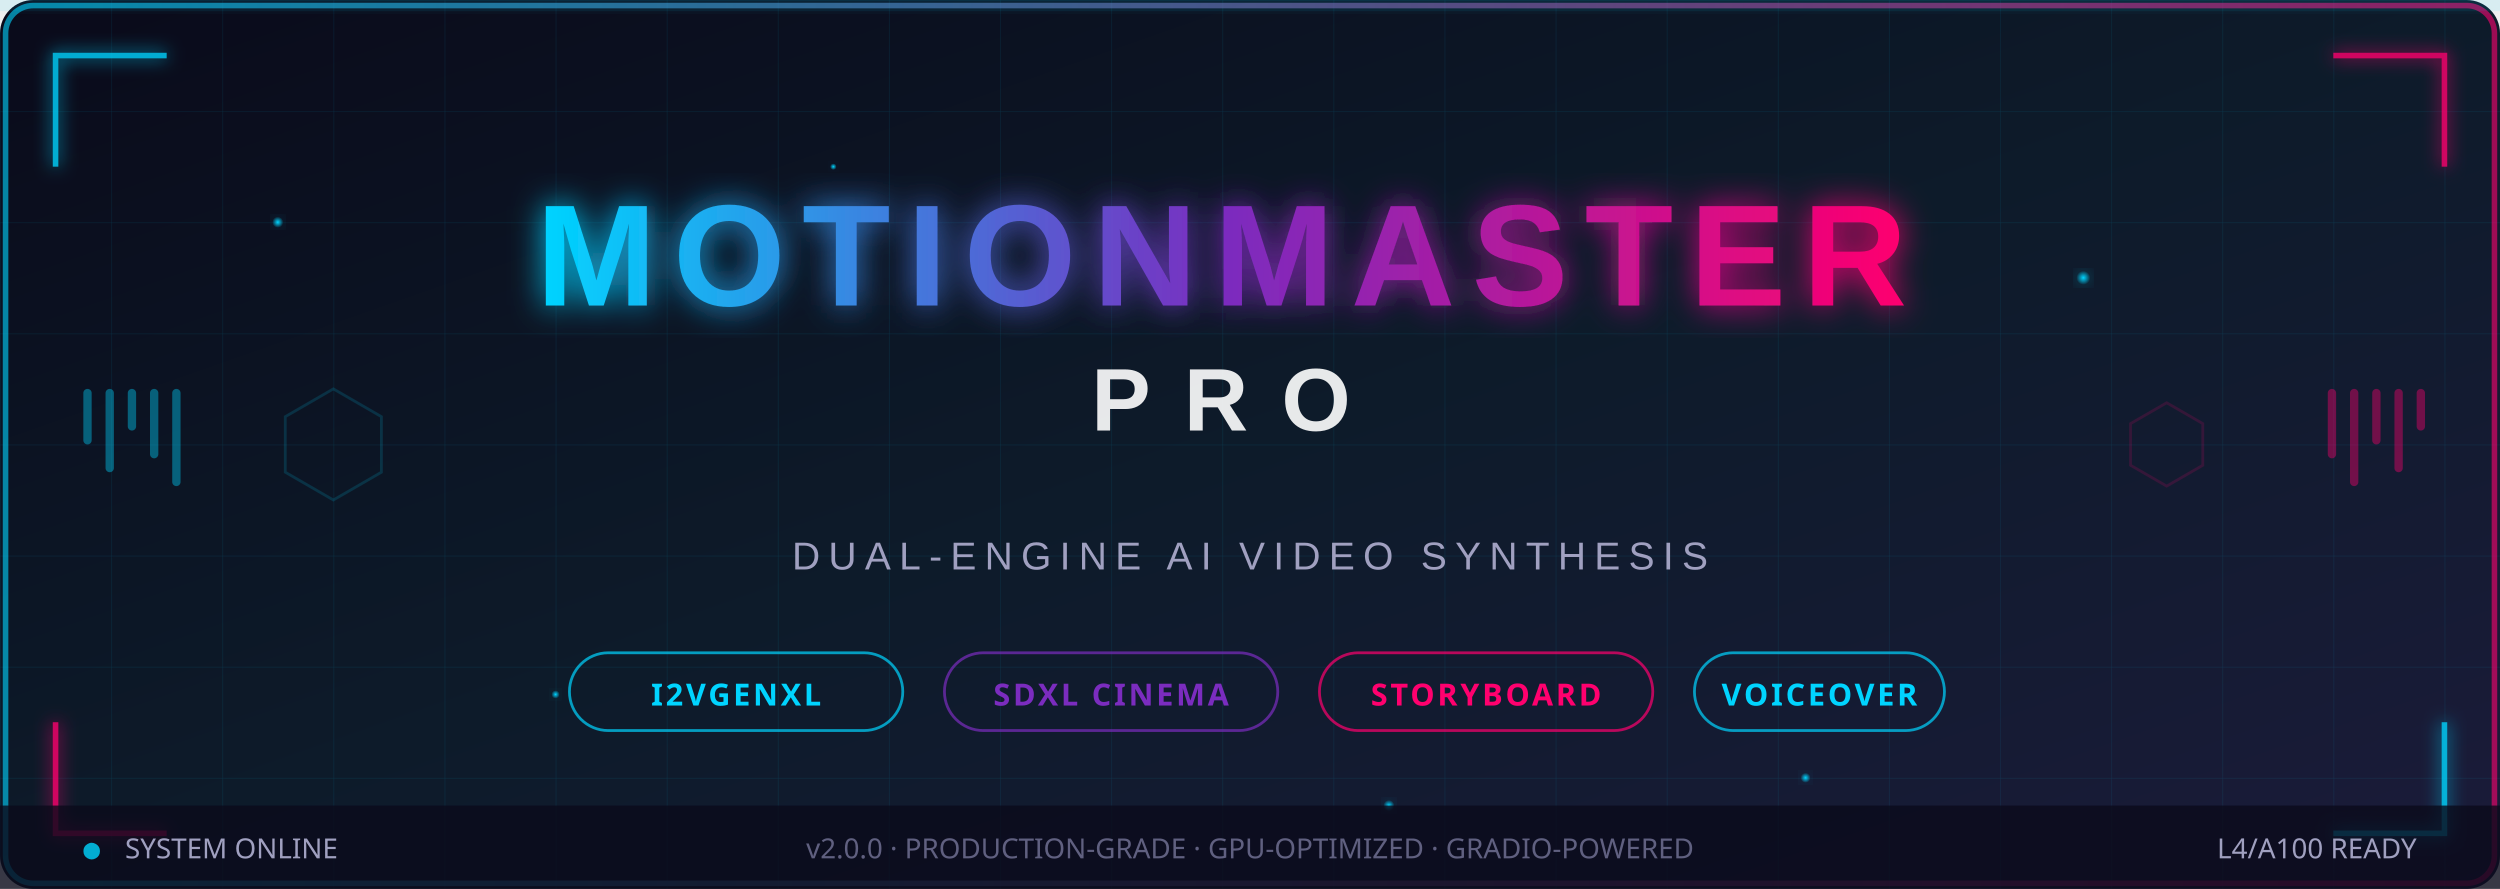
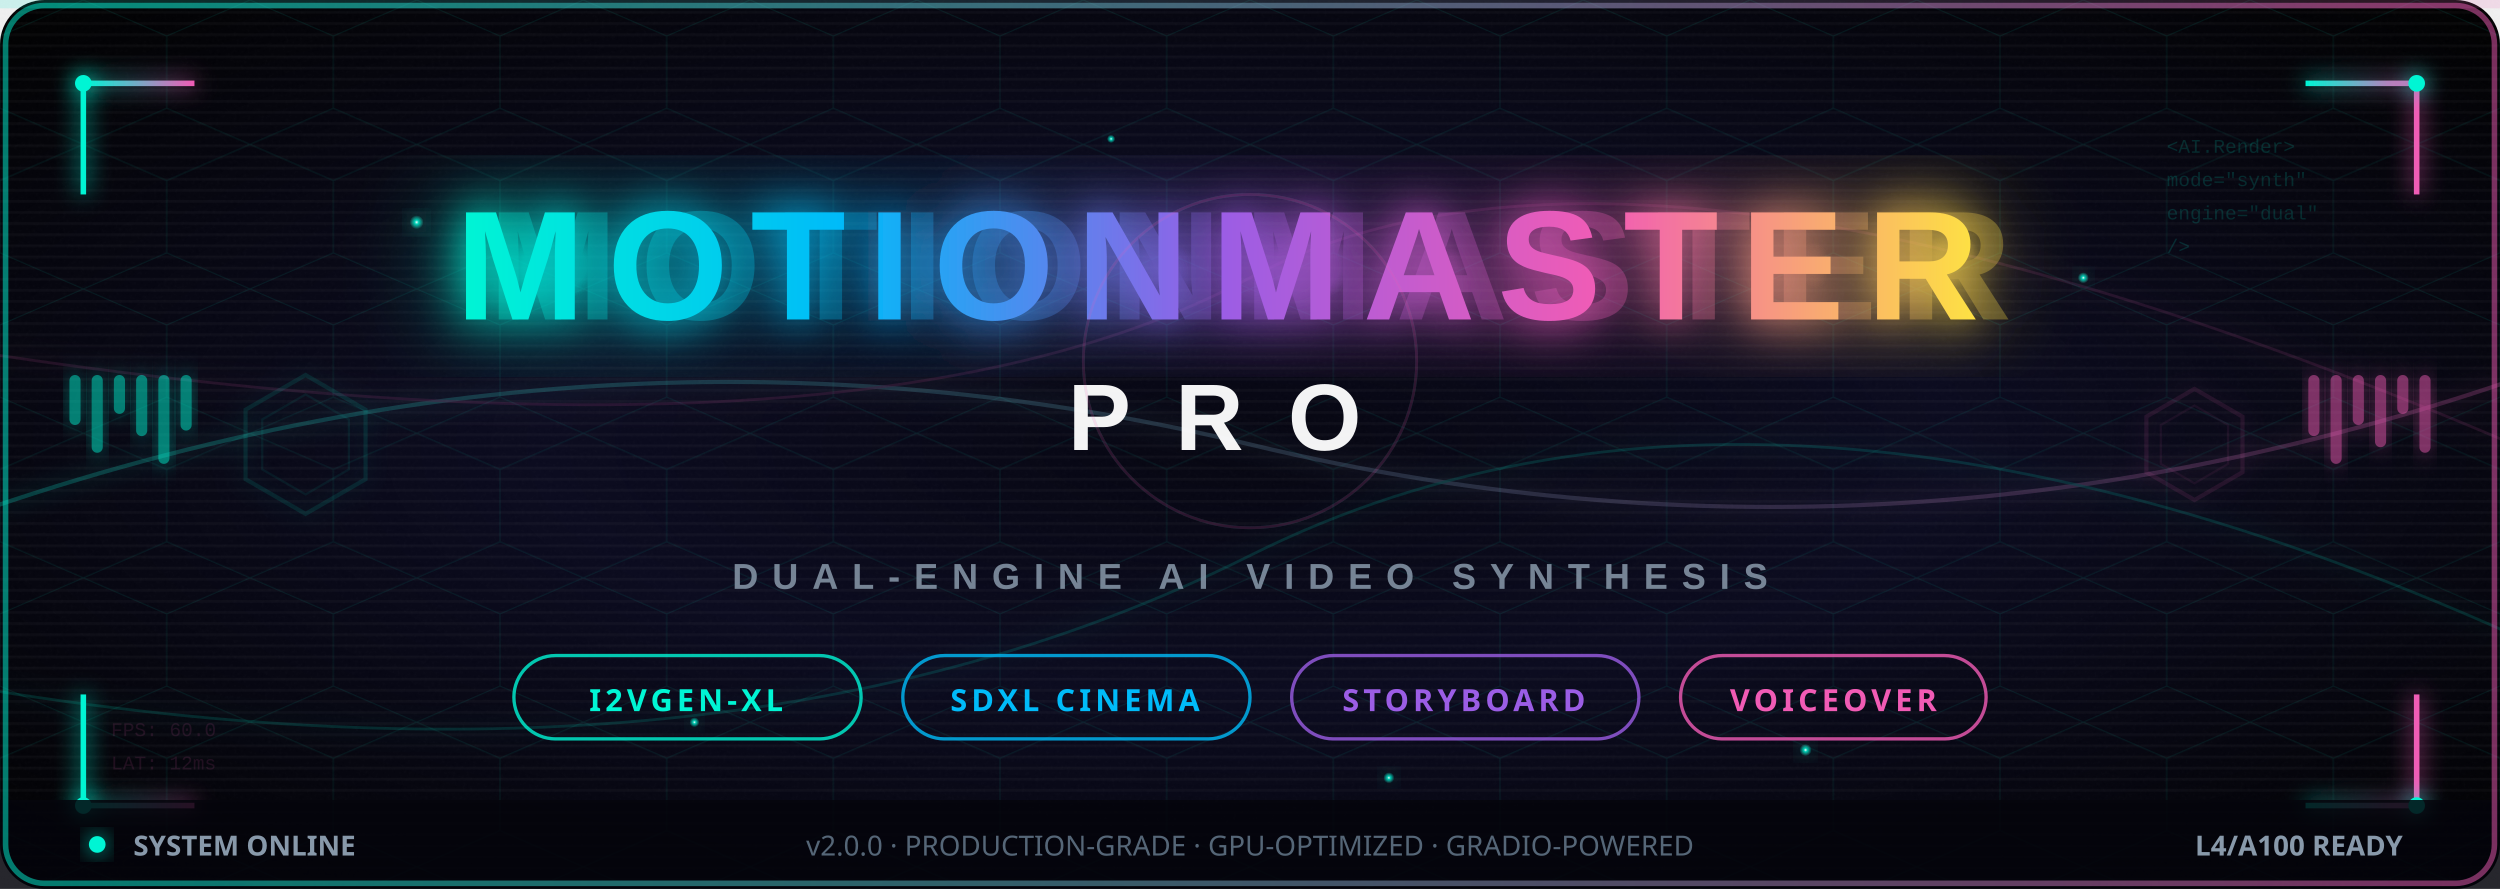
<svg xmlns="http://www.w3.org/2000/svg" viewBox="0 0 900 320">
  <defs>
-     <linearGradient id="bgGrad" x1="0%" y1="0%" x2="100%" y2="100%">
-       <stop offset="0%" stop-color="#0a0a1a" />
-       <stop offset="50%" stop-color="#0d1b2a" />
-       <stop offset="100%" stop-color="#1b1b3a" />
+     <radialGradient id="bgCore" cx="50%" cy="50%" r="70%">
+       <stop offset="0%" stop-color="#050510" />
+       <stop offset="40%" stop-color="#0a0a1e" />
+       <stop offset="100%" stop-color="#000000" />
+     </radialGradient>
+     <linearGradient id="aurora" x1="0%" y1="0%" x2="100%" y2="100%">
+       <stop offset="0%" stop-color="#00f5d4" stop-opacity="0.0">
+         <animate attributeName="stop-opacity" values="0.0;0.15;0.0" dur="8s" repeatCount="indefinite" />
+       </stop>
+       <stop offset="30%" stop-color="#00bbf9" stop-opacity="0.0">
+         <animate attributeName="stop-opacity" values="0.0;0.12;0.0" dur="8s" begin="1s" repeatCount="indefinite" />
+       </stop>
+       <stop offset="60%" stop-color="#9b5de5" stop-opacity="0.0">
+         <animate attributeName="stop-opacity" values="0.0;0.10;0.0" dur="8s" begin="2s" repeatCount="indefinite" />
+       </stop>
+       <stop offset="100%" stop-color="#f15bb5" stop-opacity="0.0">
+         <animate attributeName="stop-opacity" values="0.0;0.08;0.0" dur="8s" begin="3s" repeatCount="indefinite" />
+       </stop>
    </linearGradient>
-     <linearGradient id="titleGrad" x1="0%" y1="0%" x2="100%" y2="0%">
-       <stop offset="0%" stop-color="#00d4ff">
-         <animate attributeName="stop-color" values="#00d4ff;#7b2cbf;#ff006e;#00d4ff" dur="6s" repeatCount="indefinite" />
-       </stop>
-       <stop offset="50%" stop-color="#7b2cbf">
-         <animate attributeName="stop-color" values="#7b2cbf;#ff006e;#00d4ff;#7b2cbf" dur="6s" repeatCount="indefinite" />
-       </stop>
-       <stop offset="100%" stop-color="#ff006e">
-         <animate attributeName="stop-color" values="#ff006e;#00d4ff;#7b2cbf;#ff006e" dur="6s" repeatCount="indefinite" />
+     <linearGradient id="titleHolo" x1="0%" y1="0%" x2="100%" y2="0%">
+       <stop offset="0%" stop-color="#00f5d4">
+         <animate attributeName="stop-color" values="#00f5d4;#9b5de5;#f15bb5;#fee440;#00f5d4" dur="5s" repeatCount="indefinite" />
+       </stop>
+       <stop offset="25%" stop-color="#00bbf9">
+         <animate attributeName="stop-color" values="#00bbf9;#f15bb5;#fee440;#00f5d4;#00bbf9" dur="5s" repeatCount="indefinite" />
+       </stop>
+       <stop offset="50%" stop-color="#9b5de5">
+         <animate attributeName="stop-color" values="#9b5de5;#fee440;#00f5d4;#00bbf9;#9b5de5" dur="5s" repeatCount="indefinite" />
+       </stop>
+       <stop offset="75%" stop-color="#f15bb5">
+         <animate attributeName="stop-color" values="#f15bb5;#00f5d4;#00bbf9;#9b5de5;#f15bb5" dur="5s" repeatCount="indefinite" />
+       </stop>
+       <stop offset="100%" stop-color="#fee440">
+         <animate attributeName="stop-color" values="#fee440;#00bbf9;#9b5de5;#f15bb5;#fee440" dur="5s" repeatCount="indefinite" />
      </stop>
    </linearGradient>
-     <linearGradient id="accentGrad" x1="0%" y1="0%" x2="100%" y2="0%">
-       <stop offset="0%" stop-color="#00d4ff" />
-       <stop offset="100%" stop-color="#ff006e" />
+     <linearGradient id="accent" x1="0%" y1="0%" x2="100%" y2="0%">
+       <stop offset="0%" stop-color="#00f5d4" />
+       <stop offset="100%" stop-color="#f15bb5" />
    </linearGradient>
-     <filter id="glow" x="-20%" y="-20%" width="140%" height="140%">
-       <feGaussianBlur stdDeviation="3" result="blur" />
+     <filter id="softGlow" x="-50%" y="-50%" width="200%" height="200%">
+       <feGaussianBlur stdDeviation="4" result="blur" />
      <feMerge>
        <feMergeNode in="blur" />
        <feMergeNode in="SourceGraphic" />
      </feMerge>
    </filter>
-     <filter id="strongGlow" x="-30%" y="-30%" width="160%" height="160%">
-       <feGaussianBlur stdDeviation="6" result="blur" />
+     <filter id="intenseGlow" x="-50%" y="-50%" width="200%" height="200%">
+       <feGaussianBlur stdDeviation="8" result="blur1" />
+       <feGaussianBlur stdDeviation="16" result="blur2" />
      <feMerge>
-         <feMergeNode in="blur" />
+         <feMergeNode in="blur2" />
+         <feMergeNode in="blur1" />
        <feMergeNode in="SourceGraphic" />
      </feMerge>
    </filter>
-     <pattern id="grid" width="40" height="40" patternUnits="userSpaceOnUse">
-       <path d="M 40 0 L 0 0 0 40" fill="none" stroke="#00d4ff" stroke-width="0.3" opacity="0.15" />
+     <filter id="neonBloom" x="-100%" y="-100%" width="300%" height="300%">
+       <feGaussianBlur stdDeviation="12" result="blur" />
+       <feColorMatrix in="blur" type="matrix" values="1 0 0 0 0  0 1 0 0 0  0 0 1 0 0  0 0 0 18 -7" result="glow" />
+       <feMerge>
+         <feMergeNode in="glow" />
+         <feMergeNode in="SourceGraphic" />
+       </feMerge>
+     </filter>
+     <pattern id="hexGrid" width="60" height="52" patternUnits="userSpaceOnUse">
+       <path d="M30 0 L60 13 L60 39 L30 52 L0 39 L0 13 Z" fill="none" stroke="#00f5d4" stroke-width="0.4" opacity="0.08" />
    </pattern>
-     <radialGradient id="particleGrad">
-       <stop offset="0%" stop-color="#00d4ff" stop-opacity="1" />
-       <stop offset="100%" stop-color="#00d4ff" stop-opacity="0" />
+     <pattern id="scanlines" width="4" height="4" patternUnits="userSpaceOnUse">
+       <rect width="4" height="1" fill="#ffffff" opacity="0.03" />
+     </pattern>
+     <radialGradient id="particleCore">
+       <stop offset="0%" stop-color="#ffffff" stop-opacity="1" />
+       <stop offset="30%" stop-color="#00f5d4" stop-opacity="0.8" />
+       <stop offset="100%" stop-color="#00f5d4" stop-opacity="0" />
    </radialGradient>
+     <clipPath id="cardClip">
+       <rect width="900" height="320" rx="16" />
+     </clipPath>
+     <filter id="noiseFilter">
+       <feTurbulence type="fractalNoise" baseFrequency="0.8" numOctaves="3" stitchTiles="stitch" />
+       <feColorMatrix type="saturate" values="0" />
+       <feComponentTransfer>
+         <feFuncA type="linear" slope="0.04" />
+       </feComponentTransfer>
+     </filter>
+     <mask id="textReveal">
+       <rect x="0" y="80" width="900" height="60" fill="white" />
+       <rect x="0" y="80" width="0" height="60" fill="black">
+         <animate attributeName="width" values="0;900" dur="2s" begin="0.5s" fill="freeze" />
+       </rect>
+     </mask>
  </defs>
-   <rect width="900" height="320" fill="url(#bgGrad)" rx="12" />
-   <rect width="900" height="320" fill="url(#grid)" rx="12" />
-   <rect x="2" y="2" width="896" height="316" fill="none" stroke="url(#accentGrad)" stroke-width="2" rx="10" opacity="0.6">
-     <animate attributeName="opacity" values="0.6;1;0.6" dur="3s" repeatCount="indefinite" />
+   <rect width="900" height="320" fill="url(#bgCore)" rx="16" />
+   <rect width="900" height="320" fill="url(#aurora)" rx="16" />
+   <rect width="900" height="320" fill="url(#hexGrid)" rx="16" />
+   <rect width="900" height="320" fill="transparent" filter="url(#noiseFilter)" opacity="0.6" rx="16" />
+   <rect width="900" height="320" fill="url(#scanlines)" rx="16" />
+   <g opacity="0.25">
+     <path d="M -50 200 Q 200 100 450 160 T 950 120" fill="none" stroke="url(#accent)" stroke-width="1.5" filter="url(#softGlow)">
+       <animate attributeName="stroke-dasharray" values="0,800;400,400;800,0" dur="4s" repeatCount="indefinite" />
+       <animate attributeName="stroke-dashoffset" values="0;-800" dur="4s" repeatCount="indefinite" />
+     </path>
+     <path d="M -50 240 Q 250 300 450 200 T 950 250" fill="none" stroke="#00f5d4" stroke-width="1" opacity="0.6" filter="url(#softGlow)">
+       <animate attributeName="stroke-dasharray" values="0,800;300,500;800,0" dur="5s" begin="1s" repeatCount="indefinite" />
+       <animate attributeName="stroke-dashoffset" values="0;-800" dur="5s" begin="1s" repeatCount="indefinite" />
+     </path>
+     <path d="M -50 120 Q 300 180 450 100 T 950 180" fill="none" stroke="#f15bb5" stroke-width="1" opacity="0.5" filter="url(#softGlow)">
+       <animate attributeName="stroke-dasharray" values="0,800;500,300;800,0" dur="6s" begin="2s" repeatCount="indefinite" />
+       <animate attributeName="stroke-dashoffset" values="0;-800" dur="6s" begin="2s" repeatCount="indefinite" />
+     </path>
+   </g>
+   <g stroke="url(#accent)" stroke-width="2" fill="none" filter="url(#softGlow)">
+     <path d="M 30 70 L 30 30 L 70 30">
+       <animate attributeName="stroke-dasharray" values="0,120;120,0" dur="2s" repeatCount="indefinite" />
+     </path>
+     <path d="M 830 30 L 870 30 L 870 70">
+       <animate attributeName="stroke-dasharray" values="0,120;120,0" dur="2s" begin="0.5s" repeatCount="indefinite" />
+     </path>
+     <path d="M 30 250 L 30 290 L 70 290">
+       <animate attributeName="stroke-dasharray" values="0,120;120,0" dur="2s" begin="1s" repeatCount="indefinite" />
+     </path>
+     <path d="M 830 290 L 870 290 L 870 250">
+       <animate attributeName="stroke-dasharray" values="0,120;120,0" dur="2s" begin="1.5s" repeatCount="indefinite" />
+     </path>
+   </g>
+   <g fill="#00f5d4" filter="url(#softGlow)">
+     <circle cx="30" cy="30" r="3">
+       <animate attributeName="opacity" values="0.3;1;0.3" dur="2s" repeatCount="indefinite" />
+     </circle>
+     <circle cx="870" cy="30" r="3">
+       <animate attributeName="opacity" values="0.3;1;0.3" dur="2s" begin="0.5s" repeatCount="indefinite" />
+     </circle>
+     <circle cx="30" cy="290" r="3">
+       <animate attributeName="opacity" values="0.3;1;0.3" dur="2s" begin="1s" repeatCount="indefinite" />
+     </circle>
+     <circle cx="870" cy="290" r="3">
+       <animate attributeName="opacity" values="0.3;1;0.3" dur="2s" begin="1.5s" repeatCount="indefinite" />
+     </circle>
+   </g>
+   <g>
+     <circle cx="150" cy="80" r="2.5" fill="url(#particleCore)" filter="url(#softGlow)">
+       <animate attributeName="cy" values="80;30;80" dur="6s" repeatCount="indefinite" />
+       <animate attributeName="cx" values="150;170;150" dur="6s" repeatCount="indefinite" />
+       <animate attributeName="opacity" values="0;1;0" dur="6s" repeatCount="indefinite" />
+       <animate attributeName="r" values="1;3;1" dur="6s" repeatCount="indefinite" />
+     </circle>
+     <circle cx="750" cy="100" r="2" fill="url(#particleCore)" filter="url(#softGlow)">
+       <animate attributeName="cy" values="100;50;100" dur="5s" begin="1s" repeatCount="indefinite" />
+       <animate attributeName="cx" values="750;730;750" dur="5s" begin="1s" repeatCount="indefinite" />
+       <animate attributeName="opacity" values="0;1;0" dur="5s" begin="1s" repeatCount="indefinite" />
+     </circle>
+     <circle cx="250" cy="260" r="1.8" fill="url(#particleCore)" filter="url(#softGlow)">
+       <animate attributeName="cy" values="260;210;260" dur="7s" begin="2s" repeatCount="indefinite" />
+       <animate attributeName="opacity" values="0;1;0" dur="7s" begin="2s" repeatCount="indefinite" />
+     </circle>
+     <circle cx="650" cy="270" r="2.2" fill="url(#particleCore)" filter="url(#softGlow)">
+       <animate attributeName="cy" values="270;220;270" dur="4.5s" begin="0.5s" repeatCount="indefinite" />
+       <animate attributeName="opacity" values="0;1;0" dur="4.5s" begin="0.5s" repeatCount="indefinite" />
+     </circle>
+     <circle cx="400" cy="50" r="1.5" fill="url(#particleCore)" filter="url(#softGlow)">
+       <animate attributeName="cy" values="50;20;50" dur="5.5s" begin="1.5s" repeatCount="indefinite" />
+       <animate attributeName="opacity" values="0;1;0" dur="5.5s" begin="1.5s" repeatCount="indefinite" />
+     </circle>
+     <circle cx="500" cy="280" r="2" fill="url(#particleCore)" filter="url(#softGlow)">
+       <animate attributeName="cy" values="280;240;280" dur="6.5s" begin="3s" repeatCount="indefinite" />
+       <animate attributeName="opacity" values="0;1;0" dur="6.5s" begin="3s" repeatCount="indefinite" />
+     </circle>
+   </g>
+   <rect x="0" y="0" width="900" height="3" fill="url(#accent)" opacity="0.15" filter="url(#intenseGlow)">
+     <animate attributeName="y" values="-5;325;-5" dur="10s" repeatCount="indefinite" />
+     <animate attributeName="opacity" values="0.05;0.25;0.05" dur="10s" repeatCount="indefinite" />
  </rect>
-   <g opacity="0.8">
-     <path d="M 20 60 L 20 20 L 60 20" fill="none" stroke="#00d4ff" stroke-width="2" filter="url(#glow)">
-       <animate attributeName="stroke-dasharray" values="0,120;120,0" dur="2s" repeatCount="indefinite" />
-     </path>
-     <path d="M 880 60 L 880 20 L 840 20" fill="none" stroke="#ff006e" stroke-width="2" filter="url(#glow)">
-       <animate attributeName="stroke-dasharray" values="0,120;120,0" dur="2s" begin="0.5s" repeatCount="indefinite" />
-     </path>
-     <path d="M 20 260 L 20 300 L 60 300" fill="none" stroke="#ff006e" stroke-width="2" filter="url(#glow)">
-       <animate attributeName="stroke-dasharray" values="0,120;120,0" dur="2s" begin="1s" repeatCount="indefinite" />
-     </path>
-     <path d="M 880 260 L 880 300 L 840 300" fill="none" stroke="#00d4ff" stroke-width="2" filter="url(#glow)">
-       <animate attributeName="stroke-dasharray" values="0,120;120,0" dur="2s" begin="1.5s" repeatCount="indefinite" />
-     </path>
-   </g>
-   <g>
-     <circle cx="100" cy="80" r="2" fill="url(#particleGrad)" filter="url(#glow)">
-       <animate attributeName="cy" values="80;40;80" dur="4s" repeatCount="indefinite" />
-       <animate attributeName="opacity" values="0;1;0" dur="4s" repeatCount="indefinite" />
-     </circle>
-     <circle cx="200" cy="250" r="1.5" fill="url(#particleGrad)" filter="url(#glow)">
-       <animate attributeName="cy" values="250;200;250" dur="5s" repeatCount="indefinite" />
-       <animate attributeName="opacity" values="0;1;0" dur="5s" repeatCount="indefinite" />
-     </circle>
-     <circle cx="750" cy="100" r="2.5" fill="url(#particleGrad)" filter="url(#glow)">
-       <animate attributeName="cy" values="100;60;100" dur="3.5s" repeatCount="indefinite" />
-       <animate attributeName="opacity" values="0;1;0" dur="3.5s" repeatCount="indefinite" />
-     </circle>
-     <circle cx="650" cy="280" r="1.8" fill="url(#particleGrad)" filter="url(#glow)">
-       <animate attributeName="cy" values="280;240;280" dur="4.5s" repeatCount="indefinite" />
-       <animate attributeName="opacity" values="0;1;0" dur="4.5s" repeatCount="indefinite" />
-     </circle>
-     <circle cx="300" cy="60" r="1.2" fill="url(#particleGrad)" filter="url(#glow)">
-       <animate attributeName="cy" values="60;30;60" dur="3s" repeatCount="indefinite" />
-       <animate attributeName="opacity" values="0;1;0" dur="3s" repeatCount="indefinite" />
-     </circle>
-     <circle cx="500" cy="290" r="2" fill="url(#particleGrad)" filter="url(#glow)">
-       <animate attributeName="cy" values="290;250;290" dur="5.5s" repeatCount="indefinite" />
-       <animate attributeName="opacity" values="0;1;0" dur="5.5s" repeatCount="indefinite" />
-     </circle>
-   </g>
-   <rect x="0" y="0" width="900" height="4" fill="#00d4ff" opacity="0.1" filter="url(#glow)">
-     <animate attributeName="y" values="0;320;0" dur="8s" repeatCount="indefinite" />
-   </rect>
-   <text x="450" y="110" text-anchor="middle" font-family="'Segoe UI', 'Helvetica Neue', Arial, sans-serif" font-size="52" font-weight="900" fill="url(#titleGrad)" filter="url(#strongGlow)" letter-spacing="6">
+   <text x="450" y="115" text-anchor="middle" font-family="'Segoe UI', 'Helvetica Neue', Arial, sans-serif" font-size="56" font-weight="900" fill="url(#titleHolo)" filter="url(#neonBloom)" letter-spacing="8" opacity="0.3">
    MOTIONMASTER
-     <animate attributeName="opacity" values="0.9;1;0.9" dur="3s" repeatCount="indefinite" />
  </text>
-   <text x="450" y="155" text-anchor="middle" font-family="'Segoe UI', 'Helvetica Neue', Arial, sans-serif" font-size="32" font-weight="700" fill="#ffffff" letter-spacing="12" opacity="0.9">
+   <text x="450" y="115" text-anchor="middle" font-family="'Segoe UI', 'Helvetica Neue', Arial, sans-serif" font-size="56" font-weight="900" fill="url(#titleHolo)" filter="url(#intenseGlow)" letter-spacing="8">
+     MOTIONMASTER
+     <animate attributeName="opacity" values="0.85;1;0.85" dur="3s" repeatCount="indefinite" />
+   </text>
+   <text x="450" y="162" text-anchor="middle" font-family="'Segoe UI', 'Helvetica Neue', Arial, sans-serif" font-size="34" font-weight="700" fill="#ffffff" letter-spacing="16" opacity="0.95">
    PRO
-     <animate attributeName="opacity" values="0.7;1;0.7" dur="2s" repeatCount="indefinite" />
+     <animate attributeName="opacity" values="0.7;1;0.7" dur="2.5s" repeatCount="indefinite" />
  </text>
-   <line x1="280" y1="175" x2="620" y2="175" stroke="url(#accentGrad)" stroke-width="1.5" filter="url(#glow)">
-     <animate attributeName="x1" values="280;300;280" dur="4s" repeatCount="indefinite" />
-     <animate attributeName="x2" values="620;600;620" dur="4s" repeatCount="indefinite" />
+   <line x1="270" y1="182" x2="630" y2="182" stroke="url(#accent)" stroke-width="2" filter="url(#softGlow)">
+     <animate attributeName="x1" values="270;290;270" dur="4s" repeatCount="indefinite" />
+     <animate attributeName="x2" values="630;610;630" dur="4s" repeatCount="indefinite" />
+     <animate attributeName="opacity" values="0.5;1;0.5" dur="4s" repeatCount="indefinite" />
  </line>
-   <text x="450" y="205" text-anchor="middle" font-family="'Segoe UI', 'Helvetica Neue', Arial, sans-serif" font-size="14" font-weight="500" fill="#a0a0c0" letter-spacing="3">
+   <text x="450" y="212" text-anchor="middle" font-family="'Segoe UI', 'Helvetica Neue', Arial, sans-serif" font-size="13" font-weight="600" fill="#8899aa" letter-spacing="5" opacity="0.85">
    DUAL-ENGINE AI VIDEO SYNTHESIS
  </text>
-   <g transform="translate(0, 10)">
-     <rect x="205" y="225" width="120" height="28" rx="14" fill="none" stroke="#00d4ff" stroke-width="1" opacity="0.7">
-       <animate attributeName="opacity" values="0.7;1;0.7" dur="2.5s" repeatCount="indefinite" />
-     </rect>
-     <text x="265" y="244" text-anchor="middle" font-family="'Segoe UI', monospace" font-size="11" fill="#00d4ff" font-weight="600" letter-spacing="1">I2VGENXL</text>
-     <rect x="340" y="225" width="120" height="28" rx="14" fill="none" stroke="#7b2cbf" stroke-width="1" opacity="0.7">
-       <animate attributeName="opacity" values="0.7;1;0.7" dur="2.5s" begin="0.3s" repeatCount="indefinite" />
-     </rect>
-     <text x="400" y="244" text-anchor="middle" font-family="'Segoe UI', monospace" font-size="11" fill="#7b2cbf" font-weight="600" letter-spacing="1">SDXL CINEMA</text>
-     <rect x="475" y="225" width="120" height="28" rx="14" fill="none" stroke="#ff006e" stroke-width="1" opacity="0.7">
-       <animate attributeName="opacity" values="0.7;1;0.7" dur="2.5s" begin="0.6s" repeatCount="indefinite" />
-     </rect>
-     <text x="535" y="244" text-anchor="middle" font-family="'Segoe UI', monospace" font-size="11" fill="#ff006e" font-weight="600" letter-spacing="1">STORYBOARD</text>
-     <rect x="610" y="225" width="90" height="28" rx="14" fill="none" stroke="#00d4ff" stroke-width="1" opacity="0.7">
-       <animate attributeName="opacity" values="0.7;1;0.7" dur="2.5s" begin="0.9s" repeatCount="indefinite" />
-     </rect>
-     <text x="655" y="244" text-anchor="middle" font-family="'Segoe UI', monospace" font-size="11" fill="#00d4ff" font-weight="600" letter-spacing="1">VOICEOVER</text>
-   </g>
-   <rect x="0" y="290" width="900" height="30" fill="#0a0a1a" opacity="0.8" rx="0 0 12 12" />
-   <text x="30" y="309" font-family="'Segoe UI', monospace" font-size="10" fill="#00d4ff" opacity="0.8">
-     <animate attributeName="opacity" values="0.8;0.3;0.8" dur="1.5s" repeatCount="indefinite" />●
-   </text>
-   <text x="45" y="309" font-family="'Segoe UI', monospace" font-size="10" fill="#a0a0c0">SYSTEM ONLINE</text>
-   <text x="450" y="309" text-anchor="middle" font-family="'Segoe UI', monospace" font-size="10" fill="#606080">v2.0.0  ·  PRODUCTION-GRADE  ·  GPU-OPTIMIZED  ·  GRADIO-POWERED</text>
-   <text x="870" y="309" text-anchor="end" font-family="'Segoe UI', monospace" font-size="10" fill="#a0a0c0">L4/A100 READY</text>
-   <g transform="translate(30, 140)" opacity="0.4">
-     <rect x="0" y="0" width="3" height="20" rx="1.5" fill="#00d4ff">
-       <animate attributeName="height" values="20;40;10;30;20" dur="1.2s" repeatCount="indefinite" />
-       <animate attributeName="y" values="0;-10;5;-5;0" dur="1.2s" repeatCount="indefinite" />
-     </rect>
-     <rect x="8" y="0" width="3" height="30" rx="1.5" fill="#00d4ff">
-       <animate attributeName="height" values="30;15;45;20;30" dur="1.4s" repeatCount="indefinite" />
-       <animate attributeName="y" values="0;7;-7;5;0" dur="1.4s" repeatCount="indefinite" />
-     </rect>
-     <rect x="16" y="0" width="3" height="15" rx="1.5" fill="#00d4ff">
-       <animate attributeName="height" values="15;35;10;40;15" dur="1.1s" repeatCount="indefinite" />
-       <animate attributeName="y" values="0;-10;2;-12;0" dur="1.1s" repeatCount="indefinite" />
-     </rect>
-     <rect x="24" y="0" width="3" height="25" rx="1.5" fill="#00d4ff">
-       <animate attributeName="height" values="25;10;35;15;25" dur="1.3s" repeatCount="indefinite" />
-       <animate attributeName="y" values="0;7;-5;5;0" dur="1.3s" repeatCount="indefinite" />
-     </rect>
-     <rect x="32" y="0" width="3" height="35" rx="1.5" fill="#00d4ff">
-       <animate attributeName="height" values="35;20;40;10;35" dur="1.5s" repeatCount="indefinite" />
-       <animate attributeName="y" values="0;7;-2;12;0" dur="1.5s" repeatCount="indefinite" />
-     </rect>
-   </g>
-   <g transform="translate(838, 140)" opacity="0.4">
-     <rect x="0" y="0" width="3" height="25" rx="1.5" fill="#ff006e">
-       <animate attributeName="height" values="25;10;40;15;25" dur="1.3s" repeatCount="indefinite" />
-       <animate attributeName="y" values="0;7;-7;5;0" dur="1.3s" repeatCount="indefinite" />
-     </rect>
-     <rect x="8" y="0" width="3" height="35" rx="1.5" fill="#ff006e">
-       <animate attributeName="height" values="35;15;30;10;35" dur="1.5s" repeatCount="indefinite" />
-       <animate attributeName="y" values="0;10;2;12;0" dur="1.5s" repeatCount="indefinite" />
-     </rect>
-     <rect x="16" y="0" width="3" height="20" rx="1.5" fill="#ff006e">
-       <animate attributeName="height" values="20;40;10;35;20" dur="1.2s" repeatCount="indefinite" />
-       <animate attributeName="y" values="0;-10;5;-7;0" dur="1.2s" repeatCount="indefinite" />
-     </rect>
-     <rect x="24" y="0" width="3" height="30" rx="1.5" fill="#ff006e">
-       <animate attributeName="height" values="30;20;15;40;30" dur="1.4s" repeatCount="indefinite" />
-       <animate attributeName="y" values="0;5;7;-5;0" dur="1.4s" repeatCount="indefinite" />
-     </rect>
-     <rect x="32" y="0" width="3" height="15" rx="1.5" fill="#ff006e">
-       <animate attributeName="height" values="15;35;25;10;15" dur="1.1s" repeatCount="indefinite" />
-       <animate attributeName="y" values="0;-10;0;2;0" dur="1.1s" repeatCount="indefinite" />
-     </rect>
-   </g>
-   <g opacity="0.15" transform="translate(120, 160)">
-     <polygon points="0,-20 17.3,-10 17.3,10 0,20 -17.3,10 -17.3,-10" fill="none" stroke="#00d4ff" stroke-width="1">
-       <animateTransform attributeName="transform" type="rotate" from="0" to="360" dur="20s" repeatCount="indefinite" />
+   <g transform="translate(0, 8)">
+     <g>
+       <rect x="185" y="228" width="125" height="30" rx="15" fill="none" stroke="#00f5d4" stroke-width="1.2" opacity="0.8">
+         <animate attributeName="opacity" values="0.6;1;0.6" dur="3s" repeatCount="indefinite" />
+       </rect>
+       <text x="247" y="248" text-anchor="middle" font-family="'Segoe UI', monospace" font-size="11" fill="#00f5d4" font-weight="700" letter-spacing="1.5">I2VGEN-XL</text>
+     </g>
+     <g>
+       <rect x="325" y="228" width="125" height="30" rx="15" fill="none" stroke="#00bbf9" stroke-width="1.2" opacity="0.8">
+         <animate attributeName="opacity" values="0.6;1;0.6" dur="3s" begin="0.4s" repeatCount="indefinite" />
+       </rect>
+       <text x="387" y="248" text-anchor="middle" font-family="'Segoe UI', monospace" font-size="11" fill="#00bbf9" font-weight="700" letter-spacing="1.5">SDXL CINEMA</text>
+     </g>
+     <g>
+       <rect x="465" y="228" width="125" height="30" rx="15" fill="none" stroke="#9b5de5" stroke-width="1.2" opacity="0.8">
+         <animate attributeName="opacity" values="0.6;1;0.6" dur="3s" begin="0.8s" repeatCount="indefinite" />
+       </rect>
+       <text x="527" y="248" text-anchor="middle" font-family="'Segoe UI', monospace" font-size="11" fill="#9b5de5" font-weight="700" letter-spacing="1.5">STORYBOARD</text>
+     </g>
+     <g>
+       <rect x="605" y="228" width="110" height="30" rx="15" fill="none" stroke="#f15bb5" stroke-width="1.2" opacity="0.8">
+         <animate attributeName="opacity" values="0.6;1;0.6" dur="3s" begin="1.2s" repeatCount="indefinite" />
+       </rect>
+       <text x="660" y="248" text-anchor="middle" font-family="'Segoe UI', monospace" font-size="11" fill="#f15bb5" font-weight="700" letter-spacing="1.5">VOICEOVER</text>
+     </g>
+   </g>
+   <rect x="0" y="288" width="900" height="32" fill="#03030a" opacity="0.85" rx="0 0 16 16" />
+   <line x1="0" y1="288" x2="900" y2="288" stroke="url(#accent)" stroke-width="1" opacity="0.4" />
+   <circle cx="35" cy="304" r="3" fill="#00f5d4" filter="url(#softGlow)">
+     <animate attributeName="r" values="2;4;2" dur="1.5s" repeatCount="indefinite" />
+     <animate attributeName="opacity" values="0.4;1;0.4" dur="1.5s" repeatCount="indefinite" />
+   </circle>
+   <text x="48" y="308" font-family="'Segoe UI', monospace" font-size="10" fill="#8899aa" font-weight="600">SYSTEM ONLINE</text>
+   <text x="450" y="308" text-anchor="middle" font-family="'Segoe UI', monospace" font-size="10" fill="#556677">v2.0.0  ·  PRODUCTION-GRADE  ·  GPU-OPTIMIZED  ·  GRADIO-POWERED</text>
+   <text x="865" y="308" text-anchor="end" font-family="'Segoe UI', monospace" font-size="10" fill="#8899aa" font-weight="600">L4/A100 READY</text>
+   <g transform="translate(25, 135)" opacity="0.5">
+     <rect x="0" y="0" width="4" height="18" rx="2" fill="#00f5d4" filter="url(#softGlow)">
+       <animate attributeName="height" values="18;35;12;28;18" dur="1.1s" repeatCount="indefinite" />
+       <animate attributeName="y" values="0;-8;3;-5;0" dur="1.1s" repeatCount="indefinite" />
+     </rect>
+     <rect x="8" y="0" width="4" height="28" rx="2" fill="#00f5d4" filter="url(#softGlow)">
+       <animate attributeName="height" values="28;15;40;20;28" dur="1.3s" repeatCount="indefinite" />
+       <animate attributeName="y" values="0;6;-6;4;0" dur="1.3s" repeatCount="indefinite" />
+     </rect>
+     <rect x="16" y="0" width="4" height="14" rx="2" fill="#00f5d4" filter="url(#softGlow)">
+       <animate attributeName="height" values="14;32;10;38;14" dur="0.9s" repeatCount="indefinite" />
+       <animate attributeName="y" values="0;-9;2;-12;0" dur="0.9s" repeatCount="indefinite" />
+     </rect>
+     <rect x="24" y="0" width="4" height="22" rx="2" fill="#00f5d4" filter="url(#softGlow)">
+       <animate attributeName="height" values="22;10;32;16;22" dur="1.2s" repeatCount="indefinite" />
+       <animate attributeName="y" values="0;6;-4;3;0" dur="1.2s" repeatCount="indefinite" />
+     </rect>
+     <rect x="32" y="0" width="4" height="32" rx="2" fill="#00f5d4" filter="url(#softGlow)">
+       <animate attributeName="height" values="32;18;38;12;32" dur="1.4s" repeatCount="indefinite" />
+       <animate attributeName="y" values="0;7;-3;10;0" dur="1.4s" repeatCount="indefinite" />
+     </rect>
+     <rect x="40" y="0" width="4" height="20" rx="2" fill="#00f5d4" filter="url(#softGlow)">
+       <animate attributeName="height" values="20;38;14;30;20" dur="1.0s" repeatCount="indefinite" />
+       <animate attributeName="y" values="0;-9;3;-5;0" dur="1.0s" repeatCount="indefinite" />
+     </rect>
+   </g>
+   <g transform="translate(831, 135)" opacity="0.5">
+     <rect x="0" y="0" width="4" height="22" rx="2" fill="#f15bb5" filter="url(#softGlow)">
+       <animate attributeName="height" values="22;10;36;16;22" dur="1.2s" repeatCount="indefinite" />
+       <animate attributeName="y" values="0;6;-7;3;0" dur="1.2s" repeatCount="indefinite" />
+     </rect>
+     <rect x="8" y="0" width="4" height="32" rx="2" fill="#f15bb5" filter="url(#softGlow)">
+       <animate attributeName="height" values="32;14;28;10;32" dur="1.5s" repeatCount="indefinite" />
+       <animate attributeName="y" values="0;9;2;11;0" dur="1.5s" repeatCount="indefinite" />
+     </rect>
+     <rect x="16" y="0" width="4" height="18" rx="2" fill="#f15bb5" filter="url(#softGlow)">
+       <animate attributeName="height" values="18;36;12;34;18" dur="1.1s" repeatCount="indefinite" />
+       <animate attributeName="y" values="0;-9;3;-8;0" dur="1.1s" repeatCount="indefinite" />
+     </rect>
+     <rect x="24" y="0" width="4" height="26" rx="2" fill="#f15bb5" filter="url(#softGlow)">
+       <animate attributeName="height" values="26;18;14;38;26" dur="1.3s" repeatCount="indefinite" />
+       <animate attributeName="y" values="0;4;6;-6;0" dur="1.3s" repeatCount="indefinite" />
+     </rect>
+     <rect x="32" y="0" width="4" height="14" rx="2" fill="#f15bb5" filter="url(#softGlow)">
+       <animate attributeName="height" values="14;32;24;12;14" dur="0.9s" repeatCount="indefinite" />
+       <animate attributeName="y" values="0;-9;1;1;0" dur="0.9s" repeatCount="indefinite" />
+     </rect>
+     <rect x="40" y="0" width="4" height="28" rx="2" fill="#f15bb5" filter="url(#softGlow)">
+       <animate attributeName="height" values="28;16;34;18;28" dur="1.4s" repeatCount="indefinite" />
+       <animate attributeName="y" values="0;6;-3;5;0" dur="1.4s" repeatCount="indefinite" />
+     </rect>
+   </g>
+   <g opacity="0.12" transform="translate(110, 160)">
+     <polygon points="0,-25 21.6,-12.5 21.6,12.5 0,25 -21.6,12.5 -21.6,-12.5" fill="none" stroke="#00f5d4" stroke-width="1.5" filter="url(#softGlow)">
+       <animateTransform attributeName="transform" type="rotate" from="0" to="360" dur="25s" repeatCount="indefinite" />
    </polygon>
-   </g>
-   <g opacity="0.15" transform="translate(780, 160)">
-     <polygon points="0,-15 13,-7.5 13,7.5 0,15 -13,7.5 -13,-7.5" fill="none" stroke="#ff006e" stroke-width="1">
-       <animateTransform attributeName="transform" type="rotate" from="360" to="0" dur="15s" repeatCount="indefinite" />
+     <polygon points="0,-18 15.6,-9 15.6,9 0,18 -15.6,9 -15.6,-9" fill="none" stroke="#00f5d4" stroke-width="0.8" opacity="0.6">
+       <animateTransform attributeName="transform" type="rotate" from="360" to="0" dur="18s" repeatCount="indefinite" />
    </polygon>
  </g>
-   <circle cx="450" cy="130" r="80" fill="none" stroke="#00d4ff" stroke-width="0.5" opacity="0">
-     <animate attributeName="r" values="80;200" dur="4s" repeatCount="indefinite" />
-     <animate attributeName="opacity" values="0.3;0" dur="4s" repeatCount="indefinite" />
-   </circle>
-   <circle cx="450" cy="130" r="80" fill="none" stroke="#ff006e" stroke-width="0.5" opacity="0">
-     <animate attributeName="r" values="80;200" dur="4s" begin="2s" repeatCount="indefinite" />
-     <animate attributeName="opacity" values="0.3;0" dur="4s" begin="2s" repeatCount="indefinite" />
-   </circle>
+   <g opacity="0.12" transform="translate(790, 160)">
+     <polygon points="0,-20 17.3,-10 17.3,10 0,20 -17.3,10 -17.3,-10" fill="none" stroke="#f15bb5" stroke-width="1.5" filter="url(#softGlow)">
+       <animateTransform attributeName="transform" type="rotate" from="360" to="0" dur="20s" repeatCount="indefinite" />
+     </polygon>
+     <polygon points="0,-14 12.1,-7 12.1,7 0,14 -12.1,7 -12.1,-7" fill="none" stroke="#f15bb5" stroke-width="0.8" opacity="0.6">
+       <animateTransform attributeName="transform" type="rotate" from="0" to="360" dur="15s" repeatCount="indefinite" />
+     </polygon>
+   </g>
+   <g transform="translate(450, 130)" opacity="0.15">
+     <circle cx="0" cy="0" r="60" fill="none" stroke="#00f5d4" stroke-width="1">
+       <animate attributeName="r" values="60;200" dur="4s" repeatCount="indefinite" />
+       <animate attributeName="opacity" values="0.4;0" dur="4s" repeatCount="indefinite" />
+     </circle>
+     <circle cx="0" cy="0" r="60" fill="none" stroke="#f15bb5" stroke-width="1">
+       <animate attributeName="r" values="60;200" dur="4s" begin="2s" repeatCount="indefinite" />
+       <animate attributeName="opacity" values="0.4;0" dur="4s" begin="2s" repeatCount="indefinite" />
+     </circle>
+   </g>
+   <rect x="2" y="2" width="896" height="316" fill="none" stroke="url(#accent)" stroke-width="2" rx="14" opacity="0.5">
+     <animate attributeName="opacity" values="0.4;0.8;0.4" dur="4s" repeatCount="indefinite" />
+   </rect>
+   <g opacity="0.15" transform="translate(780, 55)">
+     <text x="0" y="0" font-family="'Fira Code', 'Courier New', monospace" font-size="7" fill="#00f5d4">&lt;AI.Render&gt;</text>
+     <text x="0" y="12" font-family="'Fira Code', 'Courier New', monospace" font-size="7" fill="#00f5d4">  mode="synth"</text>
+     <text x="0" y="24" font-family="'Fira Code', 'Courier New', monospace" font-size="7" fill="#00f5d4">  engine="dual"</text>
+     <text x="0" y="36" font-family="'Fira Code', 'Courier New', monospace" font-size="7" fill="#00f5d4">/&gt;</text>
+   </g>
+   <g opacity="0.12" transform="translate(40, 265)">
+     <text x="0" y="0" font-family="'Fira Code', 'Courier New', monospace" font-size="7" fill="#f15bb5">FPS: 60.0</text>
+     <text x="0" y="12" font-family="'Fira Code', 'Courier New', monospace" font-size="7" fill="#f15bb5">LAT: 12ms</text>
+   </g>
</svg>
